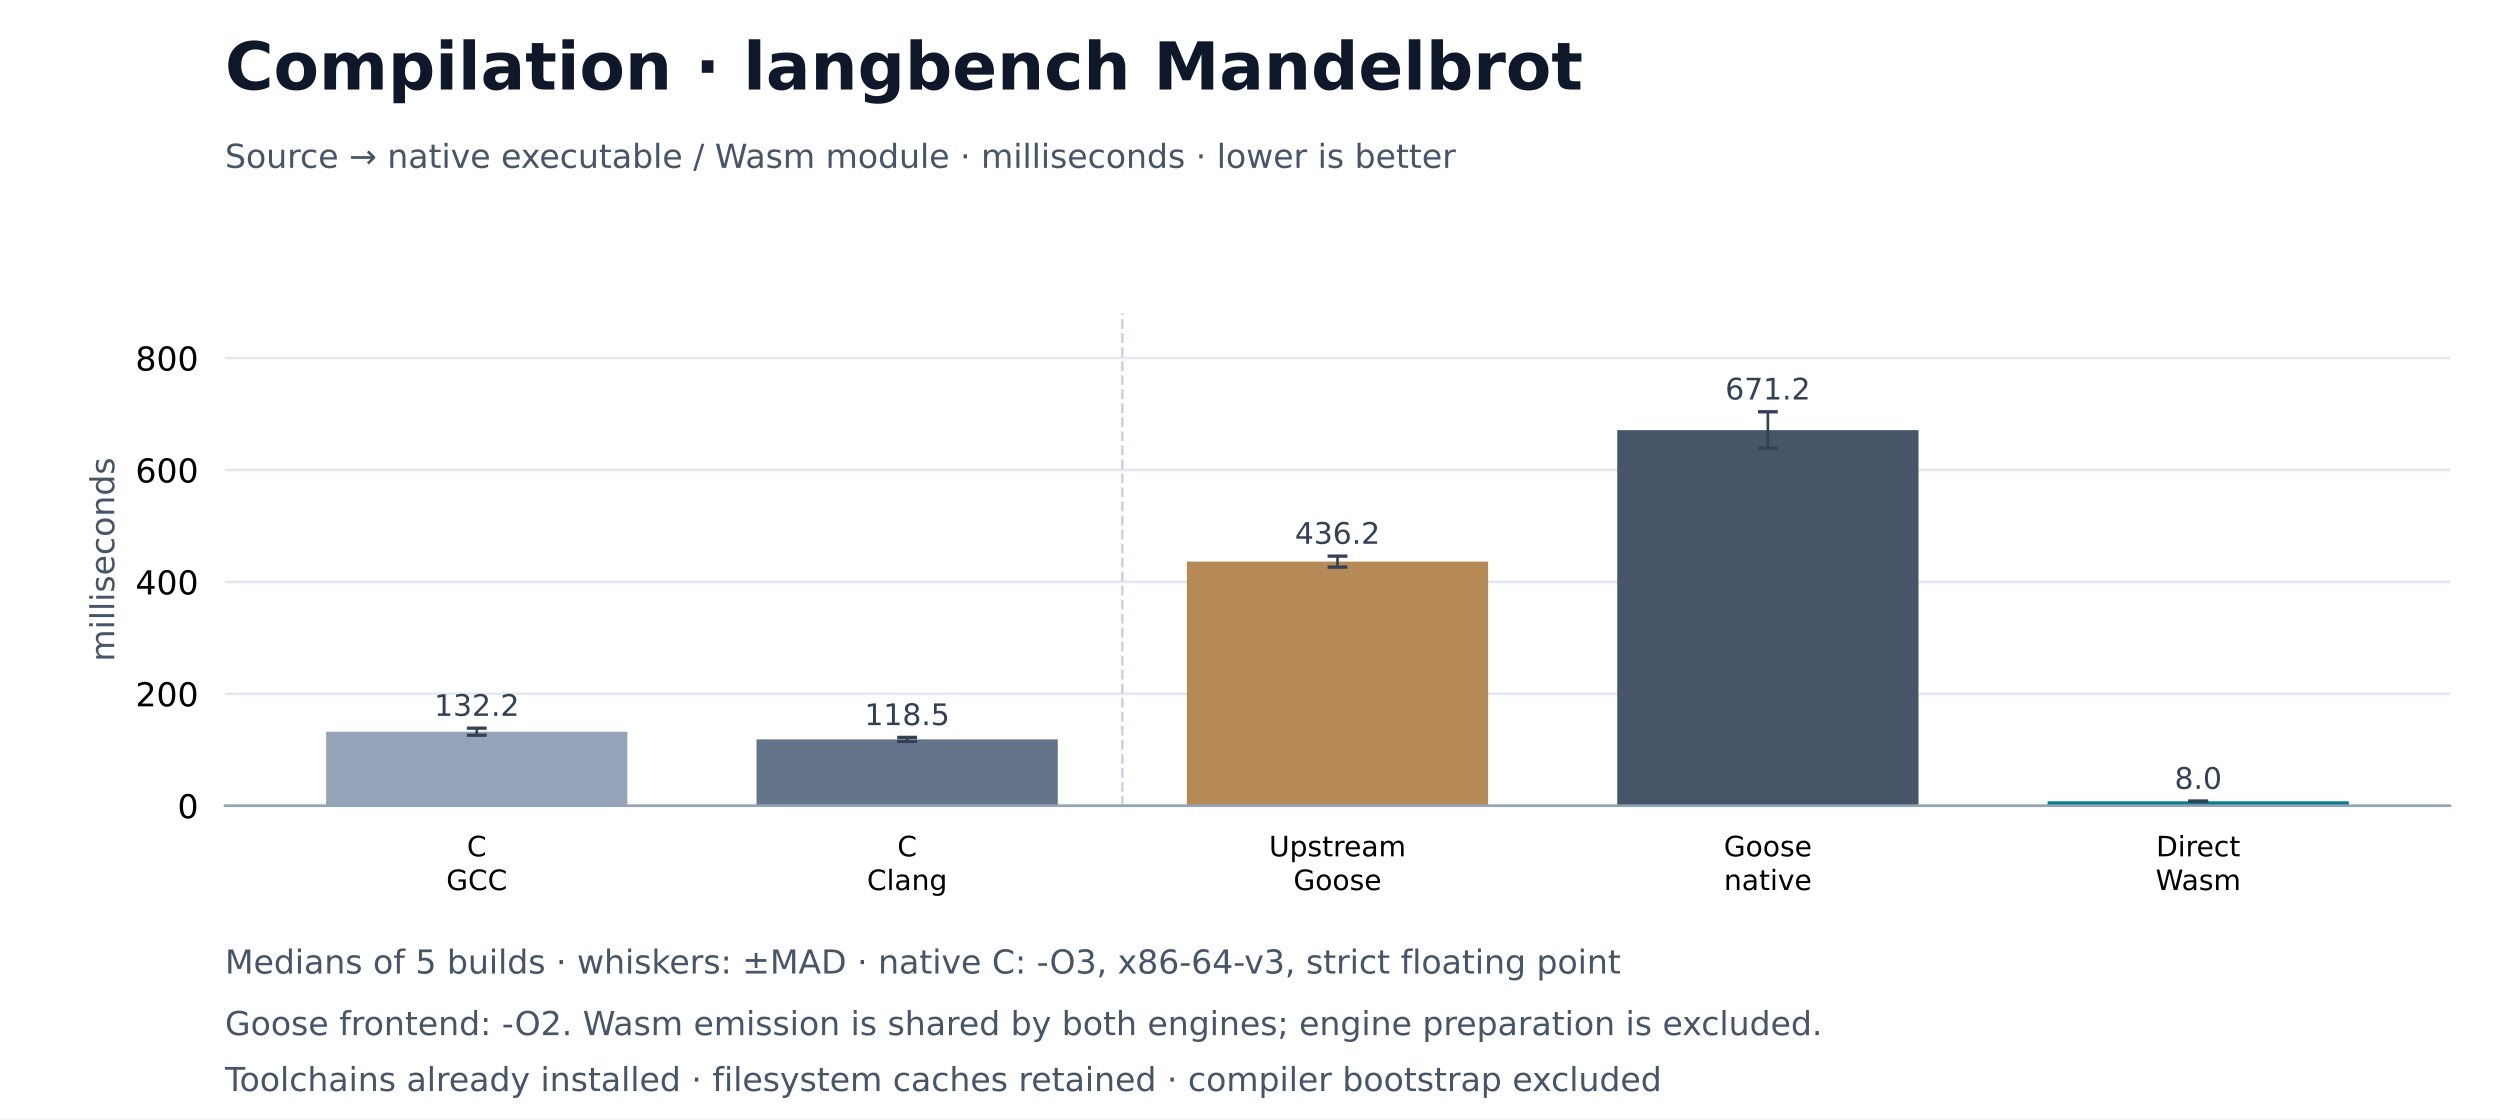
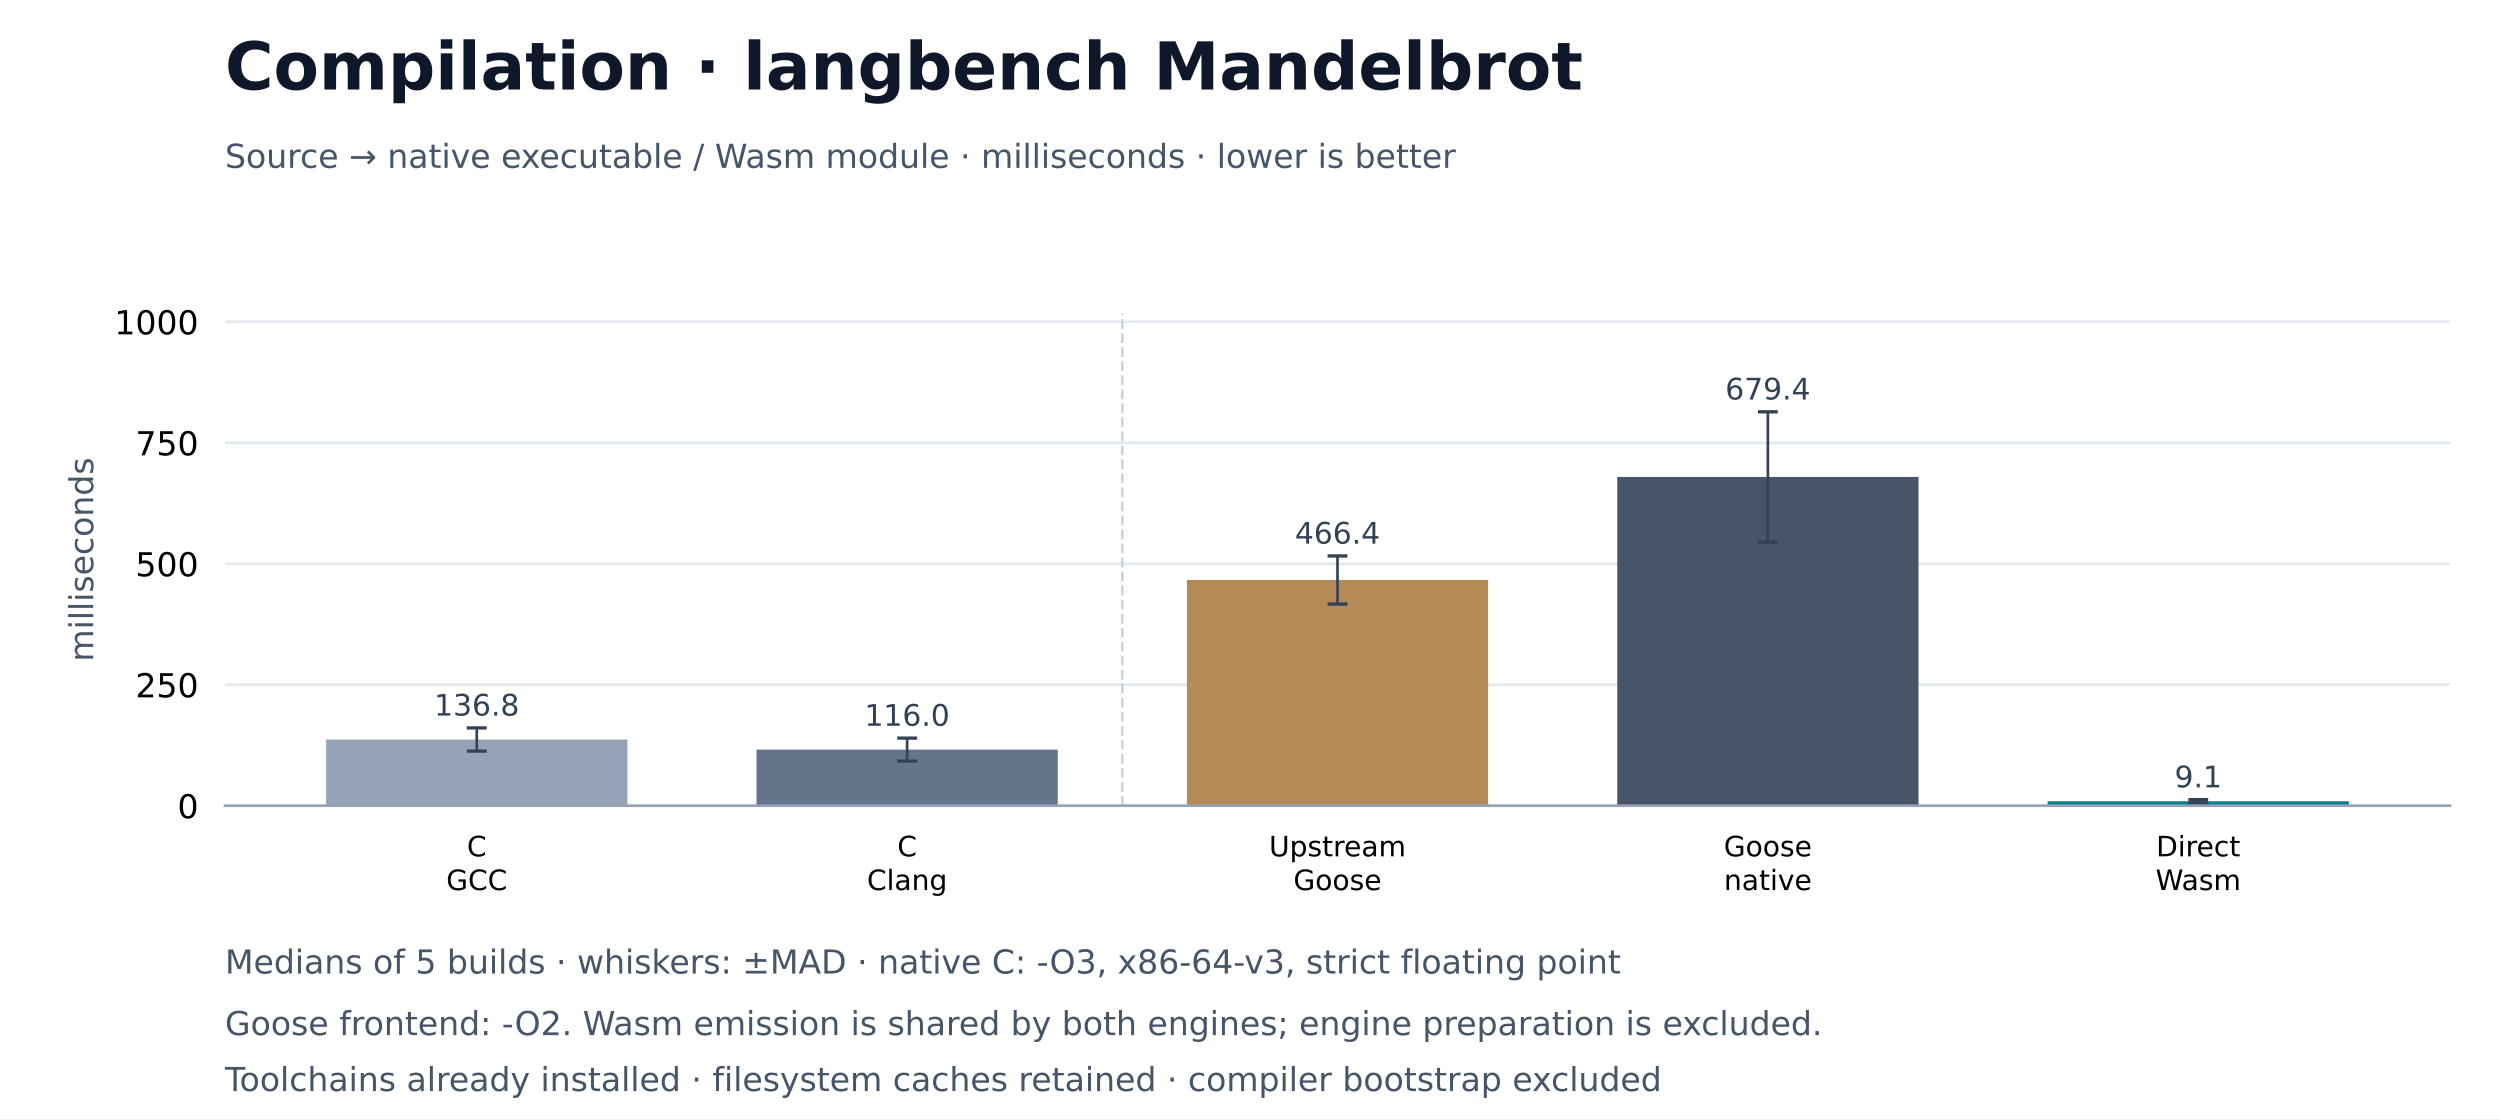
<svg xmlns="http://www.w3.org/2000/svg" xmlns:xlink="http://www.w3.org/1999/xlink" width="756pt" height="338.4pt" viewBox="0 0 756 338.4" version="1.1">
  <defs>
    <style type="text/css">*{stroke-linejoin: round; stroke-linecap: butt}</style>
  </defs>
  <g id="figure_1">
    <g id="patch_1">
      <path d="M 0 338.4 L 756 338.4 L 756 0 L 0 0 z " style="fill: #ffffff" />
    </g>
    <g id="axes_1">
      <g id="patch_2">
        <path d="M 68.04 243.648 L 740.88 243.648 L 740.88 94.752 L 68.04 94.752 z " style="fill: #ffffff" />
      </g>
      <g id="matplotlib.axis_1">
        <g id="xtick_1">
          <g id="line2d_1" />
          <g id="text_1">
            <text style="font-size: 8.5px; font-family: 'DejaVu Sans'" transform="translate(141.206 258.9568)">C</text>
            <text style="font-size: 8.5px; font-family: 'DejaVu Sans'" transform="translate(134.9453 269.1585)">GCC</text>
          </g>
        </g>
        <g id="xtick_2">
          <g id="line2d_2" />
          <g id="text_2">
            <text style="font-size: 8.5px; font-family: 'DejaVu Sans'" transform="translate(271.3492 258.9568)">C</text>
            <text style="font-size: 8.5px; font-family: 'DejaVu Sans'" transform="translate(262.1725 269.1592)">Clang</text>
          </g>
        </g>
        <g id="xtick_3">
          <g id="line2d_3" />
          <g id="text_3">
            <text style="font-size: 8.5px; font-family: 'DejaVu Sans'" transform="translate(383.7585 258.9568)">Upstream</text>
            <text style="font-size: 8.5px; font-family: 'DejaVu Sans'" transform="translate(391.1369 269.1585)">Goose</text>
          </g>
        </g>
        <g id="xtick_4">
          <g id="line2d_4" />
          <g id="text_4">
            <text style="font-size: 8.5px; font-family: 'DejaVu Sans'" transform="translate(521.28 258.9568)">Goose</text>
            <text style="font-size: 8.5px; font-family: 'DejaVu Sans'" transform="translate(521.3279 269.1592)">native</text>
          </g>
        </g>
        <g id="xtick_5">
          <g id="line2d_5" />
          <g id="text_5">
            <text style="font-size: 8.5px; font-family: 'DejaVu Sans'" transform="translate(652.0215 258.9575)">Direct</text>
            <text style="font-size: 8.5px; font-family: 'DejaVu Sans'" transform="translate(651.8575 269.1592)">Wasm</text>
          </g>
        </g>
      </g>
      <g id="matplotlib.axis_2">
        <g id="ytick_1">
          <g id="line2d_6">
            <path d="M 68.04 243.648 L 740.88 243.648 " clip-path="url(#pc4e67d13fe)" style="fill: none; stroke: #e2e8f0; stroke-width: 0.8; stroke-linecap: square" />
          </g>
          <g id="line2d_7" />
          <g id="text_6">
            <text style="font-size: 10px; font-family: 'DejaVu Sans'; text-anchor: end" x="60.04" y="247.447" transform="rotate(-0 60.04 247.4468)">0</text>
          </g>
        </g>
        <g id="ytick_2">
          <g id="line2d_8">
-             <path d="M 68.04 209.804 L 740.88 209.804 " clip-path="url(#pc4e67d13fe)" style="fill: none; stroke: #e2e8f0; stroke-width: 0.8; stroke-linecap: square" />
+             <path d="M 68.04 207.064 L 740.88 207.064 " clip-path="url(#pc4e67d13fe)" style="fill: none; stroke: #e2e8f0; stroke-width: 0.8; stroke-linecap: square" />
          </g>
          <g id="line2d_9" />
          <g id="text_7">
-             <text style="font-size: 10px; font-family: 'DejaVu Sans'; text-anchor: end" x="60.04" y="213.603" transform="rotate(-0 60.04 213.6025)">200</text>
+             <text style="font-size: 10px; font-family: 'DejaVu Sans'; text-anchor: end" x="60.04" y="210.863" transform="rotate(-0 60.04 210.8628)">250</text>
          </g>
        </g>
        <g id="ytick_3">
          <g id="line2d_10">
-             <path d="M 68.04 175.959 L 740.88 175.959 " clip-path="url(#pc4e67d13fe)" style="fill: none; stroke: #e2e8f0; stroke-width: 0.8; stroke-linecap: square" />
+             <path d="M 68.04 170.48 L 740.88 170.48 " clip-path="url(#pc4e67d13fe)" style="fill: none; stroke: #e2e8f0; stroke-width: 0.8; stroke-linecap: square" />
          </g>
          <g id="line2d_11" />
          <g id="text_8">
-             <text style="font-size: 10px; font-family: 'DejaVu Sans'; text-anchor: end" x="60.04" y="179.758" transform="rotate(-0 60.04 179.7582)">400</text>
+             <text style="font-size: 10px; font-family: 'DejaVu Sans'; text-anchor: end" x="60.04" y="174.279" transform="rotate(-0 60.04 174.2788)">500</text>
          </g>
        </g>
        <g id="ytick_4">
          <g id="line2d_12">
-             <path d="M 68.04 142.115 L 740.88 142.115 " clip-path="url(#pc4e67d13fe)" style="fill: none; stroke: #e2e8f0; stroke-width: 0.8; stroke-linecap: square" />
+             <path d="M 68.04 133.896 L 740.88 133.896 " clip-path="url(#pc4e67d13fe)" style="fill: none; stroke: #e2e8f0; stroke-width: 0.8; stroke-linecap: square" />
          </g>
          <g id="line2d_13" />
          <g id="text_9">
-             <text style="font-size: 10px; font-family: 'DejaVu Sans'; text-anchor: end" x="60.04" y="145.914" transform="rotate(-0 60.04 145.914)">600</text>
+             <text style="font-size: 10px; font-family: 'DejaVu Sans'; text-anchor: end" x="60.04" y="137.695" transform="rotate(-0 60.04 137.6948)">750</text>
          </g>
        </g>
        <g id="ytick_5">
          <g id="line2d_14">
-             <path d="M 68.04 108.271 L 740.88 108.271 " clip-path="url(#pc4e67d13fe)" style="fill: none; stroke: #e2e8f0; stroke-width: 0.8; stroke-linecap: square" />
+             <path d="M 68.04 97.312 L 740.88 97.312 " clip-path="url(#pc4e67d13fe)" style="fill: none; stroke: #e2e8f0; stroke-width: 0.8; stroke-linecap: square" />
          </g>
          <g id="line2d_15" />
          <g id="text_10">
-             <text style="font-size: 10px; font-family: 'DejaVu Sans'; text-anchor: end" x="60.04" y="112.07" transform="rotate(-0 60.04 112.0697)">800</text>
+             <text style="font-size: 10px; font-family: 'DejaVu Sans'; text-anchor: end" x="60.04" y="101.111" transform="rotate(-0 60.04 101.1108)">1000</text>
          </g>
        </g>
        <g id="text_11">
-           <text style="font-size: 10px; font-family: 'DejaVu Sans'; text-anchor: middle; fill: #475569" x="34.55" y="169.2" transform="rotate(-90 34.55016 169.2)">milliseconds</text>
+           <text style="font-size: 10px; font-family: 'DejaVu Sans'; text-anchor: middle; fill: #475569" x="28.188" y="169.2" transform="rotate(-90 28.18766 169.2)">milliseconds</text>
        </g>
      </g>
      <g id="patch_3">
-         <path d="M 98.624 243.648 L 189.724 243.648 L 189.724 221.269 L 98.624 221.269 z " clip-path="url(#pc4e67d13fe)" style="fill: #94a3b8" />
+         <path d="M 98.624 243.648 L 189.724 243.648 L 189.724 223.626 L 98.624 223.626 z " clip-path="url(#pc4e67d13fe)" style="fill: #94a3b8" />
      </g>
      <g id="patch_4">
-         <path d="M 228.767 243.648 L 319.867 243.648 L 319.867 223.602 L 228.767 223.602 z " clip-path="url(#pc4e67d13fe)" style="fill: #64748b" />
+         <path d="M 228.767 243.648 L 319.867 243.648 L 319.867 226.677 L 228.767 226.677 z " clip-path="url(#pc4e67d13fe)" style="fill: #64748b" />
      </g>
      <g id="patch_5">
-         <path d="M 358.91 243.648 L 450.01 243.648 L 450.01 169.835 L 358.91 169.835 z " clip-path="url(#pc4e67d13fe)" style="fill: #b58a56" />
+         <path d="M 358.91 243.648 L 450.01 243.648 L 450.01 175.394 L 358.91 175.394 z " clip-path="url(#pc4e67d13fe)" style="fill: #b58a56" />
      </g>
      <g id="patch_6">
-         <path d="M 489.053 243.648 L 580.153 243.648 L 580.153 130.071 L 489.053 130.071 z " clip-path="url(#pc4e67d13fe)" style="fill: #475569" />
+         <path d="M 489.053 243.648 L 580.153 243.648 L 580.153 144.234 L 489.053 144.234 z " clip-path="url(#pc4e67d13fe)" style="fill: #475569" />
      </g>
      <g id="patch_7">
-         <path d="M 619.196 243.648 L 710.296 243.648 L 710.296 242.294 L 619.196 242.294 z " clip-path="url(#pc4e67d13fe)" style="fill: #087f8c" />
+         <path d="M 619.196 243.648 L 710.296 243.648 L 710.296 242.312 L 619.196 242.312 z " clip-path="url(#pc4e67d13fe)" style="fill: #087f8c" />
      </g>
      <g id="LineCollection_1">
-         <path d="M 144.174 222.339 L 144.174 220.198 " clip-path="url(#pc4e67d13fe)" style="fill: none; stroke: #334155; stroke-width: 0.8" />
-         <path d="M 274.317 224.21 L 274.317 222.994 " clip-path="url(#pc4e67d13fe)" style="fill: none; stroke: #334155; stroke-width: 0.8" />
-         <path d="M 404.46 171.496 L 404.46 168.174 " clip-path="url(#pc4e67d13fe)" style="fill: none; stroke: #334155; stroke-width: 0.8" />
-         <path d="M 534.603 135.61 L 534.603 124.531 " clip-path="url(#pc4e67d13fe)" style="fill: none; stroke: #334155; stroke-width: 0.8" />
-         <path d="M 664.746 242.314 L 664.746 242.274 " clip-path="url(#pc4e67d13fe)" style="fill: none; stroke: #334155; stroke-width: 0.8" />
+         <path d="M 144.174 227.133 L 144.174 220.118 " clip-path="url(#pc4e67d13fe)" style="fill: none; stroke: #334155; stroke-width: 0.8" />
+         <path d="M 274.317 230.155 L 274.317 223.199 " clip-path="url(#pc4e67d13fe)" style="fill: none; stroke: #334155; stroke-width: 0.8" />
+         <path d="M 404.46 182.67 L 404.46 168.118 " clip-path="url(#pc4e67d13fe)" style="fill: none; stroke: #334155; stroke-width: 0.8" />
+         <path d="M 534.603 163.938 L 534.603 124.531 " clip-path="url(#pc4e67d13fe)" style="fill: none; stroke: #334155; stroke-width: 0.8" />
+         <path d="M 664.746 242.802 L 664.746 241.822 " clip-path="url(#pc4e67d13fe)" style="fill: none; stroke: #334155; stroke-width: 0.8" />
      </g>
      <g id="line2d_16">
        <defs>
          <path id="md6abe20cdd" d="M 3 0 L -3 -0 " style="stroke: #334155" />
        </defs>
        <g clip-path="url(#pc4e67d13fe)">
-           <use xlink:href="#md6abe20cdd" x="144.174" y="222.339" style="fill: #1f77b4; stroke: #334155" />
-           <use xlink:href="#md6abe20cdd" x="274.317" y="224.21" style="fill: #1f77b4; stroke: #334155" />
-           <use xlink:href="#md6abe20cdd" x="404.46" y="171.496" style="fill: #1f77b4; stroke: #334155" />
-           <use xlink:href="#md6abe20cdd" x="534.603" y="135.61" style="fill: #1f77b4; stroke: #334155" />
-           <use xlink:href="#md6abe20cdd" x="664.746" y="242.314" style="fill: #1f77b4; stroke: #334155" />
+           <use xlink:href="#md6abe20cdd" x="144.174" y="227.133" style="fill: #1f77b4; stroke: #334155" />
+           <use xlink:href="#md6abe20cdd" x="274.317" y="230.155" style="fill: #1f77b4; stroke: #334155" />
+           <use xlink:href="#md6abe20cdd" x="404.46" y="182.67" style="fill: #1f77b4; stroke: #334155" />
+           <use xlink:href="#md6abe20cdd" x="534.603" y="163.938" style="fill: #1f77b4; stroke: #334155" />
+           <use xlink:href="#md6abe20cdd" x="664.746" y="242.802" style="fill: #1f77b4; stroke: #334155" />
        </g>
      </g>
      <g id="line2d_17">
        <g clip-path="url(#pc4e67d13fe)">
-           <use xlink:href="#md6abe20cdd" x="144.174" y="220.198" style="fill: #1f77b4; stroke: #334155" />
-           <use xlink:href="#md6abe20cdd" x="274.317" y="222.994" style="fill: #1f77b4; stroke: #334155" />
-           <use xlink:href="#md6abe20cdd" x="404.46" y="168.174" style="fill: #1f77b4; stroke: #334155" />
+           <use xlink:href="#md6abe20cdd" x="144.174" y="220.118" style="fill: #1f77b4; stroke: #334155" />
+           <use xlink:href="#md6abe20cdd" x="274.317" y="223.199" style="fill: #1f77b4; stroke: #334155" />
+           <use xlink:href="#md6abe20cdd" x="404.46" y="168.118" style="fill: #1f77b4; stroke: #334155" />
          <use xlink:href="#md6abe20cdd" x="534.603" y="124.531" style="fill: #1f77b4; stroke: #334155" />
-           <use xlink:href="#md6abe20cdd" x="664.746" y="242.274" style="fill: #1f77b4; stroke: #334155" />
+           <use xlink:href="#md6abe20cdd" x="664.746" y="241.822" style="fill: #1f77b4; stroke: #334155" />
        </g>
      </g>
      <g id="line2d_18">
        <path d="M 339.388 243.648 L 339.388 94.752 " clip-path="url(#pc4e67d13fe)" style="fill: none; stroke-dasharray: 2.96,1.28; stroke-dashoffset: 0; stroke: #cbd5e1; stroke-width: 0.8" />
      </g>
      <g id="patch_8">
        <path d="M 68.04 243.648 L 740.88 243.648 " style="fill: none; stroke: #94a3b8; stroke-width: 0.8; stroke-linejoin: miter; stroke-linecap: square" />
      </g>
      <g id="text_12">
-         <text style="font-size: 9px; font-family: 'DejaVu Sans'; text-anchor: middle; fill: #334155" x="144.174" y="216.476" transform="rotate(-0 144.1737 216.4759)">132.2</text>
+         <text style="font-size: 9px; font-family: 'DejaVu Sans'; text-anchor: middle; fill: #334155" x="144.174" y="216.396" transform="rotate(-0 144.1737 216.396)">136.8</text>
      </g>
      <g id="text_13">
-         <text style="font-size: 9px; font-family: 'DejaVu Sans'; text-anchor: middle; fill: #334155" x="274.317" y="219.272" transform="rotate(-0 274.3169 219.2721)">118.5</text>
+         <text style="font-size: 9px; font-family: 'DejaVu Sans'; text-anchor: middle; fill: #334155" x="274.317" y="219.477" transform="rotate(-0 274.3169 219.4768)">116.0</text>
      </g>
      <g id="text_14">
-         <text style="font-size: 9px; font-family: 'DejaVu Sans'; text-anchor: middle; fill: #334155" x="404.46" y="164.451" transform="rotate(-0 404.46 164.4514)">436.2</text>
+         <text style="font-size: 9px; font-family: 'DejaVu Sans'; text-anchor: middle; fill: #334155" x="404.46" y="164.396" transform="rotate(-0 404.46 164.3955)">466.4</text>
      </g>
      <g id="text_15">
-         <text style="font-size: 9px; font-family: 'DejaVu Sans'; text-anchor: middle; fill: #334155" x="534.603" y="120.809" transform="rotate(-0 534.6031 120.8088)">671.2</text>
+         <text style="font-size: 9px; font-family: 'DejaVu Sans'; text-anchor: middle; fill: #334155" x="534.603" y="120.809" transform="rotate(-0 534.6031 120.8088)">679.4</text>
      </g>
      <g id="text_16">
-         <text style="font-size: 9px; font-family: 'DejaVu Sans'; text-anchor: middle; fill: #334155" x="664.746" y="238.551" transform="rotate(-0 664.7463 238.5515)">8.0</text>
+         <text style="font-size: 9px; font-family: 'DejaVu Sans'; text-anchor: middle; fill: #334155" x="664.746" y="238.1" transform="rotate(-0 664.7463 238.1)">9.1</text>
      </g>
    </g>
    <g id="text_17">
      <text style="font-weight: 700; font-size: 20px; font-family: 'DejaVu Sans'; text-anchor: start; fill: #0f172a" x="68.04" y="27.072" transform="rotate(-0 68.04 27.072)">Compilation · langbench Mandelbrot</text>
    </g>
    <g id="text_18">
      <text style="font-size: 10px; font-family: 'DejaVu Sans'; text-anchor: start; fill: #475569" x="68.04" y="50.76" transform="rotate(-0 68.04 50.76)">Source → native executable / Wasm module · milliseconds · lower is better</text>
    </g>
    <g id="text_19">
      <text style="font-size: 10px; font-family: 'DejaVu Sans'; text-anchor: start; fill: #475569" x="68.04" y="294.408" transform="rotate(-0 68.04 294.408)">Medians of 5 builds · whiskers: ±MAD · native C: -O3, x86-64-v3, strict floating point</text>
    </g>
    <g id="text_20">
      <text style="font-size: 10px; font-family: 'DejaVu Sans'; text-anchor: start; fill: #475569" x="68.04" y="313.02" transform="rotate(-0 68.04 313.02)">Goose frontend: -O2. Wasm emission is shared by both engines; engine preparation is excluded.</text>
    </g>
    <g id="text_21">
      <text style="font-size: 10px; font-family: 'DejaVu Sans'; text-anchor: start; fill: #475569" x="68.04" y="329.94" transform="rotate(-0 68.04 329.94)">Toolchains already installed · filesystem caches retained · compiler bootstrap excluded</text>
    </g>
  </g>
  <defs>
    <clipPath id="pc4e67d13fe">
      <rect x="68.04" y="94.752" width="672.84" height="148.896" />
    </clipPath>
  </defs>
</svg>
